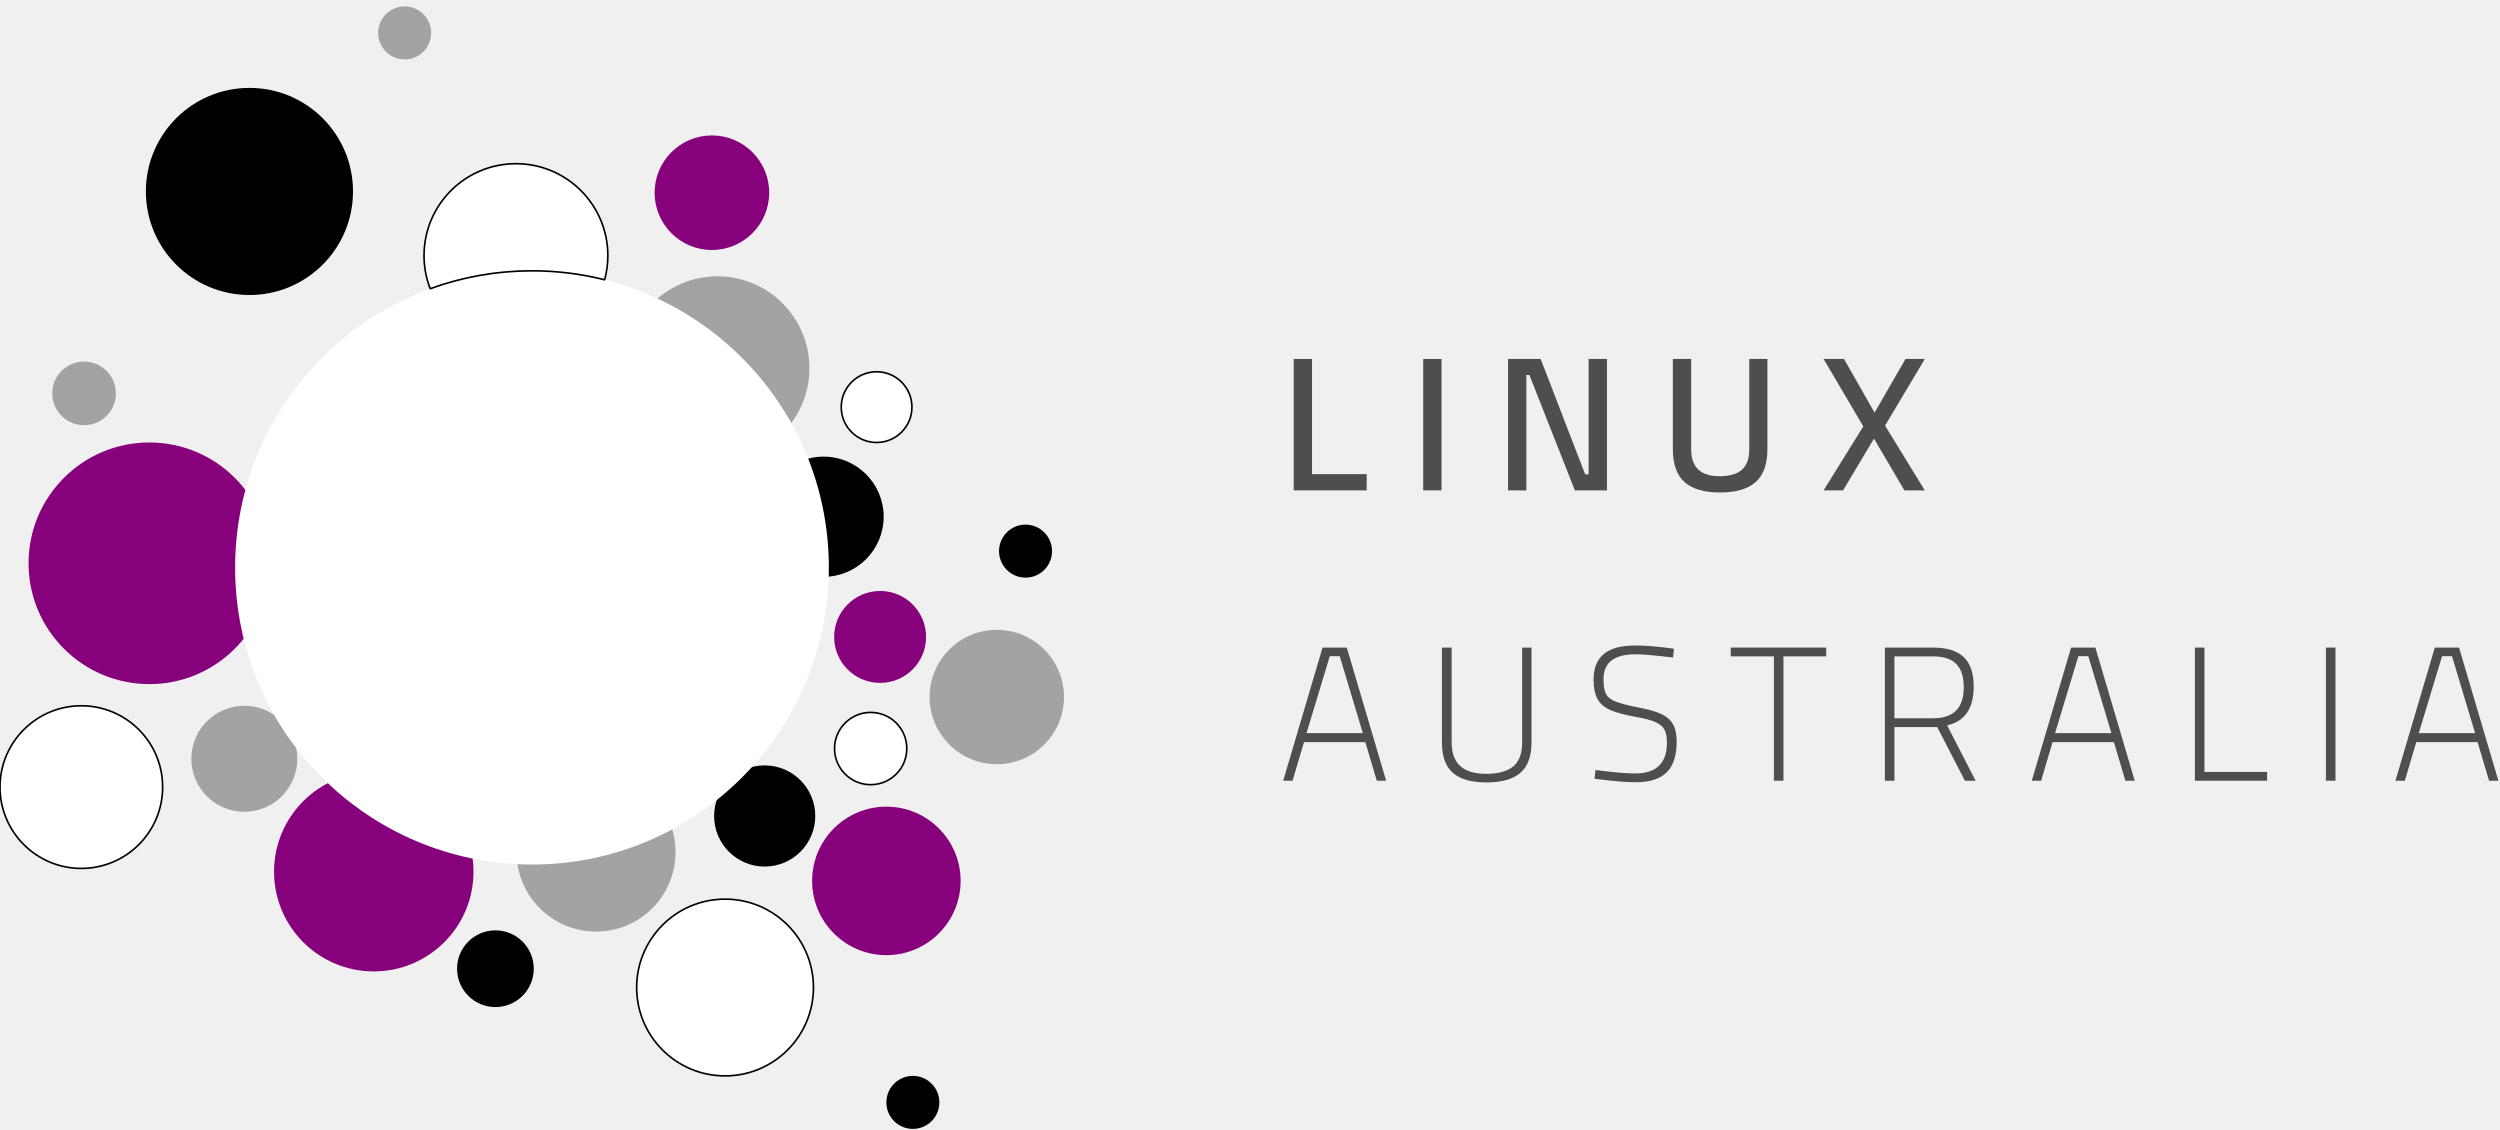
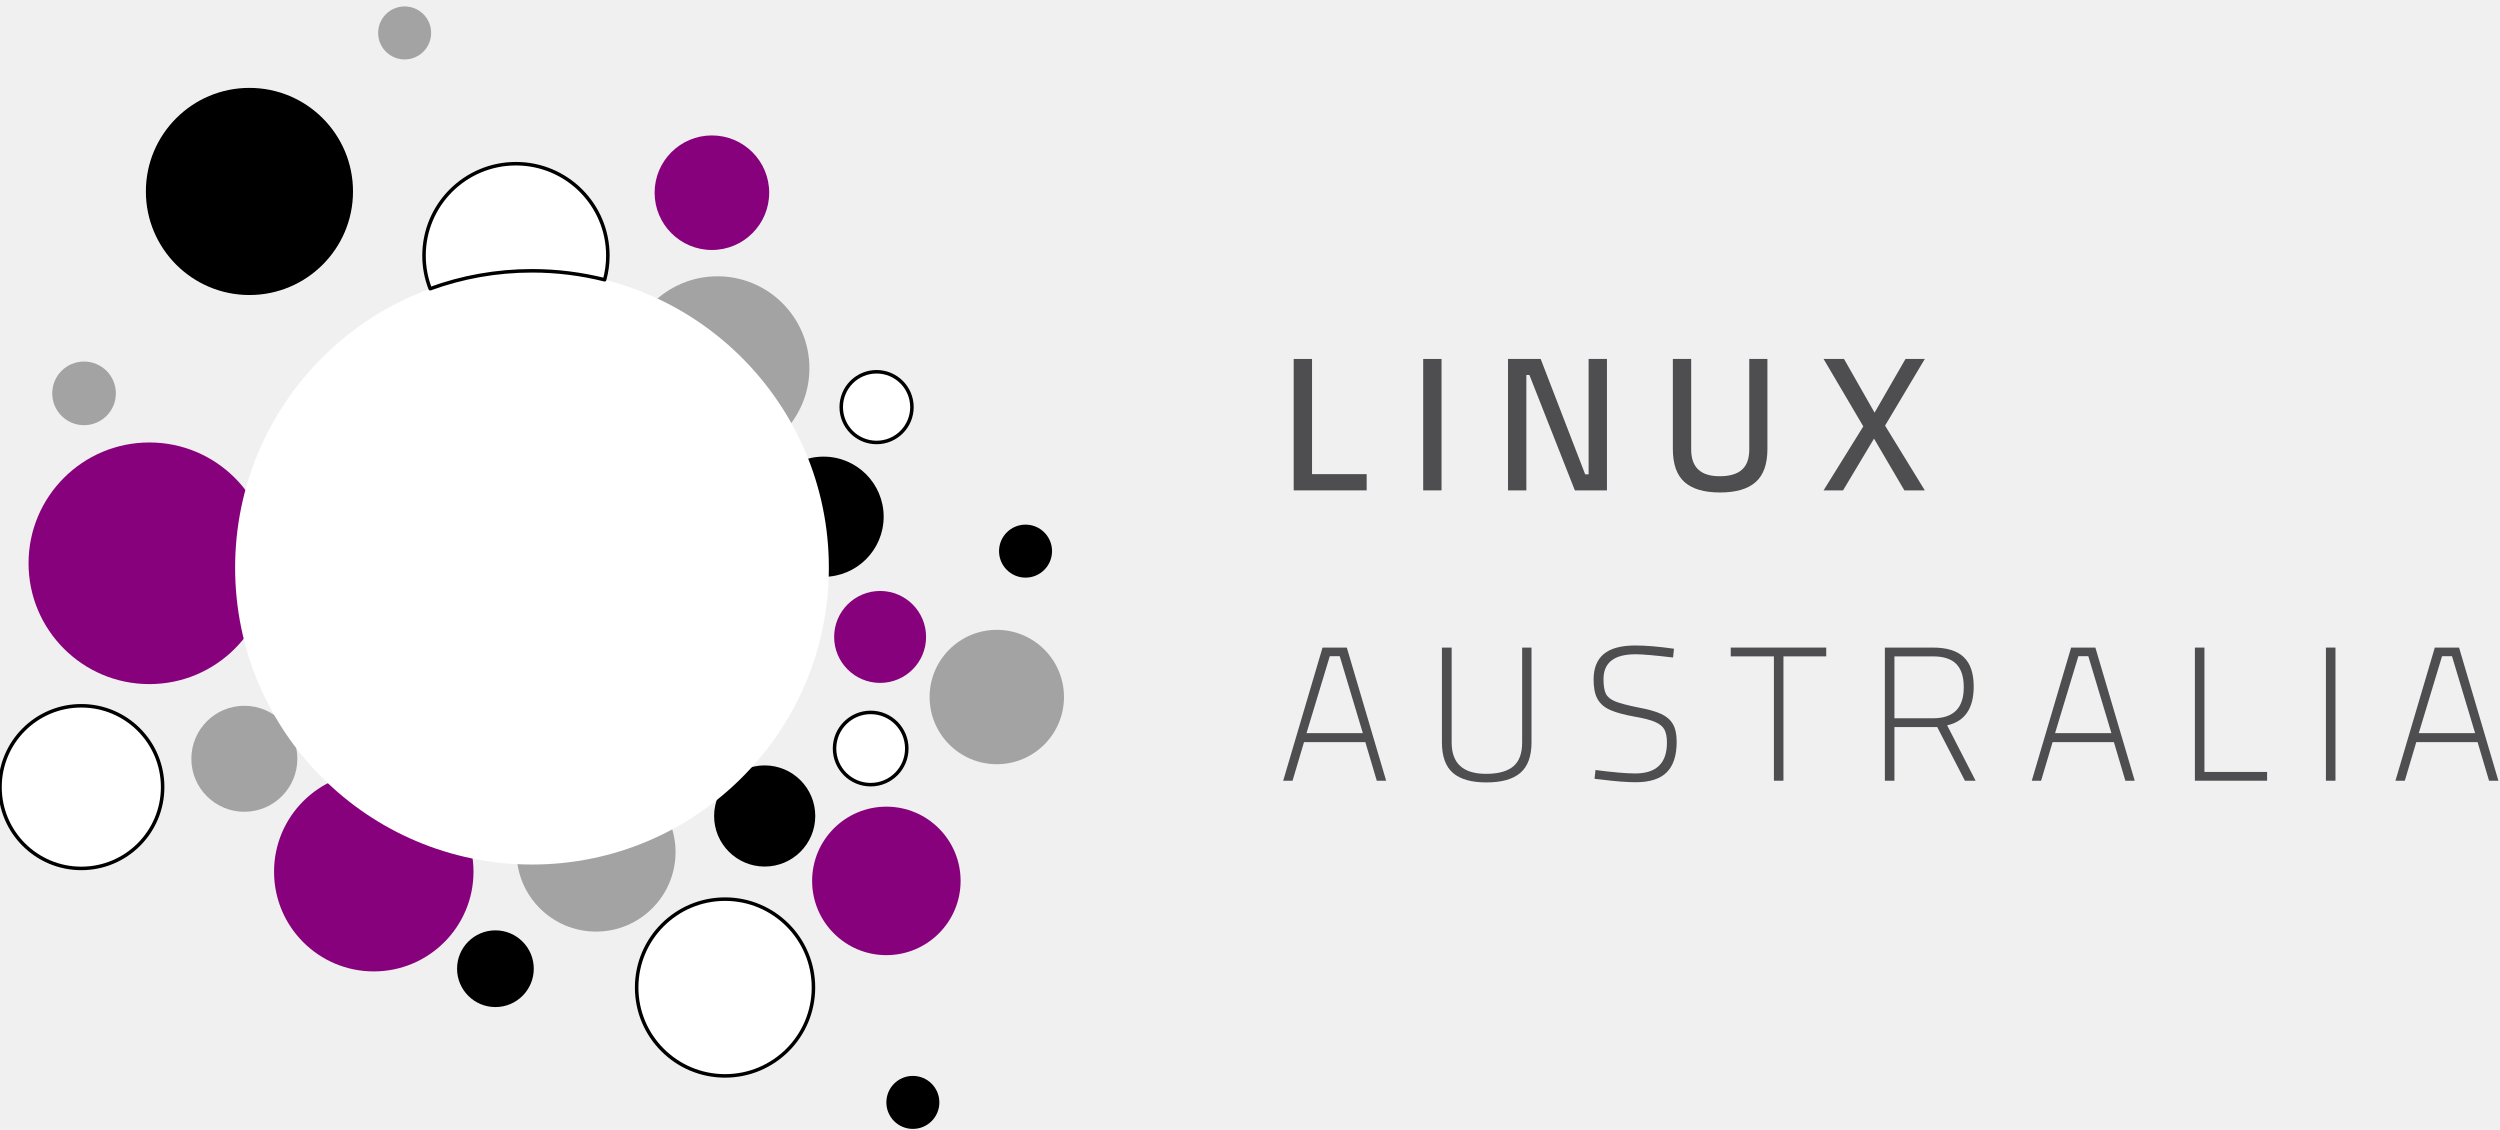
<svg xmlns="http://www.w3.org/2000/svg" width="100%" height="100%" viewBox="0 0 1421 642" version="1.1" xml:space="preserve" style="fill-rule:evenodd;clip-rule:evenodd;stroke-linejoin:round;stroke-miterlimit:1.414;" id="svg1045">
  <defs id="defs1049">
        
        
        
        
        
        
        
        
        
        
        
        
        
        
        
        
        
        
        
        
        
        
        
        
        
        
        
        
        
        
        
        
        
        
        
        
        
        
        
        
        
        
        
        
        
    </defs>
  <path id="path953" style="fill:#ad0d94;fill-rule:nonzero;stroke-width:4.167" d="m 391.738,269.592 c 13.321,0 24.117,10.792 24.117,24.117 0,13.313 -10.796,24.113 -24.117,24.113 -13.321,0 -24.117,-10.8 -24.117,-24.113 0,-13.325 10.796,-24.117 24.117,-24.117 z" />
  <path id="path955" style="fill:#000000;fill-rule:nonzero;stroke-width:0.945;stroke:none;stroke-opacity:1;stroke-miterlimit:1.414;stroke-dasharray:none" d="m 468.109,259.546 c 18.871,0 34.163,15.292 34.163,34.158 0,18.867 -15.292,34.167 -34.163,34.167 -18.867,0 -34.163,-15.3 -34.163,-34.167 0,-18.867 15.296,-34.158 34.163,-34.158 z" />
  <path id="path957" style="fill:#88017c;fill-rule:nonzero;stroke-width:4.167" d="m 500.263,335.904 c 14.421,0 26.125,11.692 26.125,26.129 0,14.429 -11.704,26.129 -26.125,26.129 -14.433,0 -26.138,-11.7 -26.138,-26.129 0,-14.438 11.704,-26.129 26.138,-26.129 z" />
-   <path id="path959" style="fill:#ffffff;fill-rule:nonzero;stroke-width:0.945;stroke:#000000;stroke-opacity:1;stroke-miterlimit:1.414;stroke-dasharray:none" d="m 498.25,211.313 c 11.096,0 20.092,8.996 20.092,20.096 0,11.096 -8.996,20.092 -20.092,20.092 -11.1,0 -20.092,-8.996 -20.092,-20.092 0,-11.1 8.992,-20.096 20.092,-20.096 z" />
+   <path id="path959" style="fill:#ffffff;fill-rule:nonzero;stroke-width:2;stroke:#000000;stroke-opacity:1;stroke-miterlimit:1.414;stroke-dasharray:none" d="m 498.25,211.313 c 11.096,0 20.092,8.996 20.092,20.096 0,11.096 -8.996,20.092 -20.092,20.092 -11.1,0 -20.092,-8.996 -20.092,-20.092 0,-11.1 8.992,-20.096 20.092,-20.096 z" />
  <path id="path961" style="fill:#a3a3a3;fill-rule:nonzero;stroke-width:0.945;stroke:none;stroke-opacity:1;stroke-miterlimit:1.414;stroke-dasharray:none" d="m 407.817,157.05 c 28.854,0 52.254,23.392 52.254,52.25 0,28.854 -23.4,52.25 -52.254,52.25 -28.858,0 -52.254,-23.396 -52.254,-52.25 0,-28.858 23.396,-52.25 52.254,-52.25 z" />
  <path id="path963" style="fill:#ad0d94;fill-rule:nonzero;stroke-width:4.167" d="m 329.438,217.342 c 9.992,0 18.092,8.092 18.092,18.083 0,9.988 -8.1,18.088 -18.092,18.088 -9.983,0 -18.083,-8.1 -18.083,-18.088 0,-9.992 8.1,-18.083 18.083,-18.083 z" />
  <path id="path965" style="fill:#a3a3a3;fill-rule:nonzero;stroke-width:4.167" d="m 47.771,205.5 c 9.988,0 18.092,8.1 18.092,18.096 0,9.983 -8.104,18.083 -18.092,18.083 -9.992,0 -18.088,-8.1 -18.088,-18.083 0,-9.996 8.096,-18.096 18.088,-18.096 z" />
  <path id="path967" style="fill:#a3a3a3;fill-rule:nonzero;stroke-width:4.167" d="m 566.575,358 c 21.1,0 38.196,17.104 38.196,38.188 0,21.096 -17.096,38.192 -38.196,38.192 -21.079,0 -38.188,-17.096 -38.188,-38.192 0,-21.083 17.108,-38.188 38.188,-38.188 z" />
  <path id="path969" style="fill:#88017c;fill-rule:nonzero;stroke-width:4.167" d="m 404.646,76.975 c 17.979,0 32.563,14.575 32.563,32.558 0,17.979 -14.583,32.558 -32.563,32.558 -17.983,0 -32.563,-14.579 -32.563,-32.558 0,-17.983 14.579,-32.558 32.563,-32.558 z" />
  <path id="path973" style="fill:#ad0d94;fill-rule:nonzero;stroke-width:4.167" d="m 275.179,225.379 c 7.763,0 14.063,6.3 14.063,14.063 0,7.775 -6.3,14.071 -14.063,14.071 -7.775,0 -14.071,-6.296 -14.071,-14.071 0,-7.763 6.296,-14.063 14.071,-14.063 z" />
-   <path id="path975" style="fill:#ffffff;fill-rule:nonzero;stroke-width:0.945;stroke:#000000;stroke-opacity:1;stroke-miterlimit:1.414;stroke-dasharray:none" d="m 46.217,401.167 c 25.529,0 46.229,20.692 46.229,46.221 0,25.525 -20.7,46.221 -46.229,46.221 C 20.688,493.609 0,472.913 0,447.388 0,421.859 20.688,401.167 46.217,401.167 Z" />
+   <path id="path975" style="fill:#ffffff;fill-rule:nonzero;stroke-width:2;stroke:#000000;stroke-opacity:1;stroke-miterlimit:1.414;stroke-dasharray:none" d="m 46.217,401.167 c 25.529,0 46.229,20.692 46.229,46.221 0,25.525 -20.7,46.221 -46.229,46.221 C 20.688,493.609 0,472.913 0,447.388 0,421.859 20.688,401.167 46.217,401.167 Z" />
  <path id="path977" style="fill:#000000;fill-rule:nonzero;stroke-width:0.945;stroke:none;stroke-opacity:1;stroke-miterlimit:1.414;stroke-dasharray:none" d="m 141.783,49.954 c 32.517,0 58.867,26.358 58.867,58.867 0,32.508 -26.35,58.871 -58.867,58.871 -32.508,0 -58.867,-26.363 -58.867,-58.871 0,-32.508 26.358,-58.867 58.867,-58.867 z" />
  <path id="path979" style="fill:#ad0d94;fill-rule:nonzero;stroke-width:4.167" d="m 190.338,290.829 c 8.429,0 15.263,6.833 15.263,15.263 0,8.429 -6.833,15.263 -15.263,15.263 -8.429,0 -15.263,-6.833 -15.263,-15.263 0,-8.429 6.833,-15.263 15.263,-15.263 z" />
  <path id="path981" style="fill:#88017c;fill-rule:nonzero;stroke-width:4.167" d="m 84.9,251.496 c 37.929,0 68.671,30.742 68.671,68.671 0,37.929 -30.742,68.679 -68.671,68.679 -37.929,0 -68.671,-30.75 -68.671,-68.679 0,-37.929 30.742,-68.671 68.671,-68.671 z" />
  <path id="path983" style="fill:#88017c;fill-rule:nonzero;stroke-width:0.945;stroke:none;stroke-opacity:1;stroke-miterlimit:1.414;stroke-dasharray:none" d="m 503.817,458.505 c 23.3,0 42.192,18.896 42.192,42.2 0,23.308 -18.892,42.204 -42.192,42.204 -23.317,0 -42.208,-18.896 -42.208,-42.204 0,-23.304 18.892,-42.2 42.208,-42.2 z" />
-   <path id="path985" style="fill:#ffffff;fill-rule:nonzero;stroke-width:0.945;stroke:#000000;stroke-opacity:1;stroke-miterlimit:1.414;stroke-dasharray:none" d="m 412.121,511.067 c 27.746,0 50.246,22.492 50.246,50.233 0,27.746 -22.5,50.238 -50.246,50.238 -27.746,0 -50.246,-22.492 -50.246,-50.238 0,-27.742 22.5,-50.233 50.246,-50.233 z" />
+   <path id="path985" style="fill:#ffffff;fill-rule:nonzero;stroke-width:2;stroke:#000000;stroke-opacity:1;stroke-miterlimit:1.414;stroke-dasharray:none" d="m 412.121,511.067 c 27.746,0 50.246,22.492 50.246,50.233 0,27.746 -22.5,50.238 -50.246,50.238 -27.746,0 -50.246,-22.492 -50.246,-50.238 0,-27.742 22.5,-50.233 50.246,-50.233 z" />
  <path id="path987" style="fill:#88017c;fill-rule:nonzero;stroke-width:4.167" d="m 212.454,438.796 c 31.304,0 56.683,25.375 56.683,56.679 0,31.3 -25.379,56.679 -56.683,56.679 -31.308,0 -56.683,-25.379 -56.683,-56.679 0,-31.304 25.375,-56.679 56.683,-56.679 z" />
  <path id="path989" style="fill:#000000;fill-rule:nonzero;stroke-width:4.167" d="m 281.592,528.813 c 12.046,0 21.804,9.763 21.804,21.8 0,12.042 -9.758,21.804 -21.804,21.804 -12.038,0 -21.8,-9.762 -21.8,-21.804 0,-12.038 9.763,-21.8 21.8,-21.8 z" />
-   <path id="path991" style="fill:#ffffff;fill-rule:nonzero;stroke-width:0.945;stroke:#000000;stroke-opacity:1;stroke-miterlimit:1.414;stroke-dasharray:none" d="m 494.884,404.934 c 11.358,0 20.542,9.192 20.542,20.533 0,11.346 -9.183,20.538 -20.542,20.538 -11.338,0 -20.533,-9.192 -20.533,-20.538 0,-11.342 9.196,-20.533 20.533,-20.533 z" />
+   <path id="path991" style="fill:#ffffff;fill-rule:nonzero;stroke-width:2;stroke:#000000;stroke-opacity:1;stroke-miterlimit:1.414;stroke-dasharray:none" d="m 494.884,404.934 c 11.358,0 20.542,9.192 20.542,20.533 0,11.346 -9.183,20.538 -20.542,20.538 -11.338,0 -20.533,-9.192 -20.533,-20.538 0,-11.342 9.196,-20.533 20.533,-20.533 z" />
  <path id="path993" style="fill:#000000;fill-rule:nonzero;stroke-width:4.167" d="m 434.642,435.055 c 15.879,0 28.758,12.875 28.758,28.754 0,15.875 -12.879,28.746 -28.758,28.746 -15.871,0 -28.742,-12.871 -28.742,-28.746 0,-15.879 12.871,-28.754 28.742,-28.754 z" />
  <path id="path995" style="fill:#ad0d94;fill-rule:nonzero;stroke-width:4.167" d="m 347.009,398.088 c 8.321,0 15.063,6.746 15.063,15.067 0,8.308 -6.742,15.054 -15.063,15.054 -8.321,0 -15.067,-6.746 -15.067,-15.054 0,-8.321 6.746,-15.067 15.067,-15.067 z" />
  <path id="path997" style="fill:#a3a3a3;fill-rule:nonzero;stroke-width:0.945;stroke:none;stroke-opacity:1;stroke-miterlimit:1.414;stroke-dasharray:none" d="m 338.8,439.163 c 24.958,0 45.179,20.229 45.179,45.175 0,24.954 -20.221,45.179 -45.179,45.179 -24.958,0 -45.183,-20.225 -45.183,-45.179 0,-24.946 20.225,-45.175 45.183,-45.175 z" />
  <path id="path999" style="fill:#ad0d94;fill-rule:nonzero;stroke-width:4.167" d="m 270.334,415.888 c 10.588,0 19.171,8.583 19.171,19.167 0,10.579 -8.583,19.175 -19.171,19.175 -10.583,0 -19.167,-8.596 -19.167,-19.175 0,-10.583 8.583,-19.167 19.167,-19.167 z" />
  <path id="path1001" style="fill:#ad0d94;fill-rule:nonzero;stroke-width:4.167" d="m 221.042,395.346 c 9.083,0 16.433,7.358 16.433,16.433 0,9.071 -7.35,16.433 -16.433,16.433 -9.067,0 -16.433,-7.362 -16.433,-16.433 0,-9.075 7.367,-16.433 16.433,-16.433 z" />
  <path id="path1003" style="fill:#ad0d94;fill-rule:nonzero;stroke-width:4.167" d="m 186.817,340.579 c 9.833,0 17.8,7.967 17.8,17.796 0,9.838 -7.967,17.808 -17.8,17.808 -9.833,0 -17.804,-7.971 -17.804,-17.808 0,-9.829 7.971,-17.796 17.804,-17.796 z" />
  <path id="path1005" style="fill:#a3a3a3;fill-rule:nonzero;stroke-width:4.167" d="m 138.888,401.167 c 16.638,0 30.125,13.479 30.125,30.117 0,16.638 -13.488,30.129 -30.125,30.129 -16.638,0 -30.125,-13.492 -30.125,-30.129 0,-16.638 13.488,-30.117 30.125,-30.117 z" />
  <path id="path1007" style="fill:#000000;fill-rule:nonzero;stroke-width:0.945;stroke:none;stroke-opacity:1;stroke-miterlimit:1.414;stroke-dasharray:none" d="m 582.921,298.196 c 8.321,0 15.058,6.746 15.058,15.067 0,8.317 -6.738,15.063 -15.058,15.063 -8.325,0 -15.067,-6.746 -15.067,-15.063 0,-8.321 6.742,-15.067 15.067,-15.067 z" />
  <path id="path1009" style="fill:#a3a3a3;fill-rule:nonzero;stroke-width:4.167" d="m 230,3.65 c 8.321,0 15.058,6.75 15.058,15.071 0,8.317 -6.738,15.063 -15.058,15.063 -8.321,0 -15.067,-6.746 -15.067,-15.063 0,-8.321 6.746,-15.071 15.067,-15.071 z" />
  <path id="path1011" style="fill:#000000;fill-rule:nonzero;stroke-width:4.167" d="m 518.871,611.538 c 8.321,0 15.063,6.746 15.063,15.067 0,8.317 -6.742,15.063 -15.063,15.063 -8.321,0 -15.063,-6.746 -15.063,-15.063 0,-8.321 6.742,-15.067 15.063,-15.067 z" />
  <path id="path1015" style="fill:#4e4e50;fill-rule:nonzero;stroke-width:4.167" d="m 776.813,269.5 v 9.229 h -41.479 v -74.7 h 10.425 v 65.471 z" />
  <rect id="rect1017" style="fill:#4e4e50;fill-rule:nonzero;stroke-width:4.167" height="74.7" width="10.421" y="204.029" x="808.946" />
  <path id="path1019" style="fill:#4e4e50;fill-rule:nonzero;stroke-width:4.167" d="m 913.392,204.029 v 74.7 H 895.151 L 869.313,213.154 h -1.738 v 65.575 h -10.421 v -74.7 h 18.563 l 25.3,65.583 h 1.954 v -65.583 z" />
  <path id="path1021" style="fill:#4e4e50;fill-rule:nonzero;stroke-width:4.167" d="m 957.472,274.004 c -4.412,-3.942 -6.621,-10.183 -6.621,-18.725 v -51.25 h 10.421 v 51.467 c 0,10.133 5.396,15.196 16.179,15.196 5.646,0 9.863,-1.229 12.646,-3.688 2.792,-2.458 4.183,-6.296 4.183,-11.508 v -51.467 h 10.317 v 51.25 c 0,8.542 -2.229,14.783 -6.679,18.725 -4.45,3.946 -11.2,5.921 -20.246,5.921 -9.05,0 -15.779,-1.975 -20.2,-5.921 z" />
  <path id="path1023" style="fill:#4e4e50;fill-rule:nonzero;stroke-width:4.167" d="m 1059.101,242.359 -22.583,-38.329 h 11.613 l 17.375,30.513 17.583,-30.513 h 10.971 l -22.587,37.896 22.587,36.804 h -11.621 l -17.258,-29.425 -17.592,29.425 h -11.071 z" />
  <path id="path1025" style="fill:#4e4e50;fill-rule:nonzero;stroke-width:4.167" d="m 761.501,372.971 h -5.646 l -13.246,43.754 h 32.029 z m 14.55,48.854 h -34.85 l -6.517,21.933 h -5.321 l 22.367,-75.675 h 13.792 l 22.363,75.675 h -5.321 z" />
  <path id="path1027" style="fill:#4e4e50;fill-rule:nonzero;stroke-width:4.167" d="m 825.83,439.309 c -4.167,-3.621 -6.242,-9.408 -6.242,-17.371 v -53.854 h 5.533 V 422.042 c 0,11.875 6.521,17.808 19.55,17.808 6.946,0 12.1,-1.408 15.471,-4.233 3.358,-2.825 5.046,-7.346 5.046,-13.575 v -53.958 h 5.321 v 53.854 c 0,7.963 -2.117,13.75 -6.354,17.371 -4.233,3.621 -10.654,5.425 -19.275,5.425 -8.533,0 -14.892,-1.804 -19.05,-5.425 z" />
  <path id="path1029" style="fill:#4e4e50;fill-rule:nonzero;stroke-width:4.167" d="m 910.247,443.109 -3.908,-0.438 0.537,-4.992 c 9.996,1.3 17.517,1.954 22.583,1.954 12.017,0 18.025,-5.829 18.025,-17.483 0,-3.179 -0.471,-5.658 -1.408,-7.433 -0.942,-1.771 -2.7,-3.221 -5.267,-4.342 -2.567,-1.125 -6.388,-2.117 -11.454,-2.987 -6.079,-1.087 -10.767,-2.354 -14.063,-3.8 -3.292,-1.446 -5.696,-3.508 -7.217,-6.192 -1.525,-2.671 -2.279,-6.367 -2.279,-11.071 0,-6.513 1.933,-11.379 5.804,-14.604 3.871,-3.217 9.863,-4.829 17.971,-4.829 5.933,0 13.242,0.617 21.929,1.846 l -0.542,4.996 c -10.275,-1.233 -17.371,-1.85 -21.279,-1.85 -12.158,0 -18.242,4.708 -18.242,14.117 0,3.763 0.454,6.55 1.354,8.358 0.908,1.812 2.7,3.258 5.379,4.346 2.679,1.083 7.092,2.242 13.246,3.471 5.496,1.017 9.771,2.225 12.813,3.638 3.038,1.413 5.267,3.35 6.675,5.813 1.417,2.458 2.117,5.787 2.117,9.988 0,7.817 -1.883,13.604 -5.646,17.367 -3.763,3.767 -9.663,5.646 -17.696,5.646 -4.85,0 -11.329,-0.504 -19.433,-1.517 z" />
  <path id="path1031" style="fill:#4e4e50;fill-rule:nonzero;stroke-width:4.167" d="m 1008.284,373.084 h -24.533 v -5 h 54.283 v 5 h -24.321 v 70.675 h -5.429 z" />
  <path id="path1033" style="fill:#4e4e50;fill-rule:nonzero;stroke-width:4.167" d="m 1098.83,408.259 c 11.579,0 17.375,-5.862 17.375,-17.592 0,-6.004 -1.433,-10.442 -4.292,-13.3 -2.858,-2.858 -7.258,-4.283 -13.192,-4.283 h -21.929 v 35.175 z m -27.467,-40.175 h 27.358 c 7.817,0 13.625,1.792 17.425,5.375 3.8,3.583 5.704,9.179 5.704,16.775 0,12.45 -5.033,19.8 -15.096,22.042 l 16.179,31.483 h -6.079 l -15.742,-30.508 h -24.321 v 30.508 h -5.429 z" />
  <path id="path1035" style="fill:#4e4e50;fill-rule:nonzero;stroke-width:4.167" d="m 1186.993,372.971 h -5.646 l -13.246,43.754 h 32.029 z m 14.546,48.854 h -34.846 l -6.521,21.933 h -5.317 l 22.367,-75.675 h 13.787 l 22.367,75.675 h -5.317 z" />
  <path id="path1037" style="fill:#4e4e50;fill-rule:nonzero;stroke-width:4.167" d="m 1288.618,438.767 v 4.992 h -41.042 v -75.675 h 5.429 v 70.683 z" />
  <rect id="rect1039" style="fill:#4e4e50;fill-rule:nonzero;stroke-width:4.167" height="75.675" width="5.429" y="368.084" x="1322.055" />
  <path id="path1041" style="fill:#4e4e50;fill-rule:nonzero;stroke-width:4.167" d="m 1393.709,372.971 h -5.642 l -13.246,43.754 h 32.029 z m 14.55,48.854 h -34.85 l -6.513,21.933 h -5.325 l 22.371,-75.675 h 13.787 l 22.363,75.675 h -5.317 z" />
  <path id="path1013-6" style="clip-rule:evenodd;fill:#ffffff;fill-rule:nonzero;stroke-width:4.167;stroke-linejoin:round;stroke-miterlimit:1.414" d="m 302.384,491.4 c 93.192,0 168.738,-75.546 168.738,-168.738 0,-93.192 -75.546,-168.738 -168.738,-168.738 -93.192,0 -168.738,75.546 -168.738,168.738 0,93.192 75.546,168.738 168.738,168.738 z" />
-   <path style="fill:#ffffff;fill-rule:nonzero;stroke-width:0.945;stroke:#000000;stroke-opacity:1;stroke-miterlimit:1.414;stroke-dasharray:none" d="M 293.264 93.047 C 264.409 93.047 241.018 116.439 241.018 145.297 C 241.018 151.931 242.267 158.27 244.523 164.109 C 262.57 157.522 282.056 153.926 302.383 153.926 C 316.628 153.926 330.458 155.7 343.672 159.023 C 344.861 154.647 345.508 150.049 345.508 145.297 C 345.508 116.439 322.122 93.047 293.264 93.047 z " id="path971" />
+   <path style="fill:#ffffff;fill-rule:nonzero;stroke-width:2;stroke:#000000;stroke-opacity:1;stroke-miterlimit:1.414;stroke-dasharray:none" d="M 293.264 93.047 C 264.409 93.047 241.018 116.439 241.018 145.297 C 241.018 151.931 242.267 158.27 244.523 164.109 C 262.57 157.522 282.056 153.926 302.383 153.926 C 316.628 153.926 330.458 155.7 343.672 159.023 C 344.861 154.647 345.508 150.049 345.508 145.297 C 345.508 116.439 322.122 93.047 293.264 93.047 z " id="path971" />
</svg>
